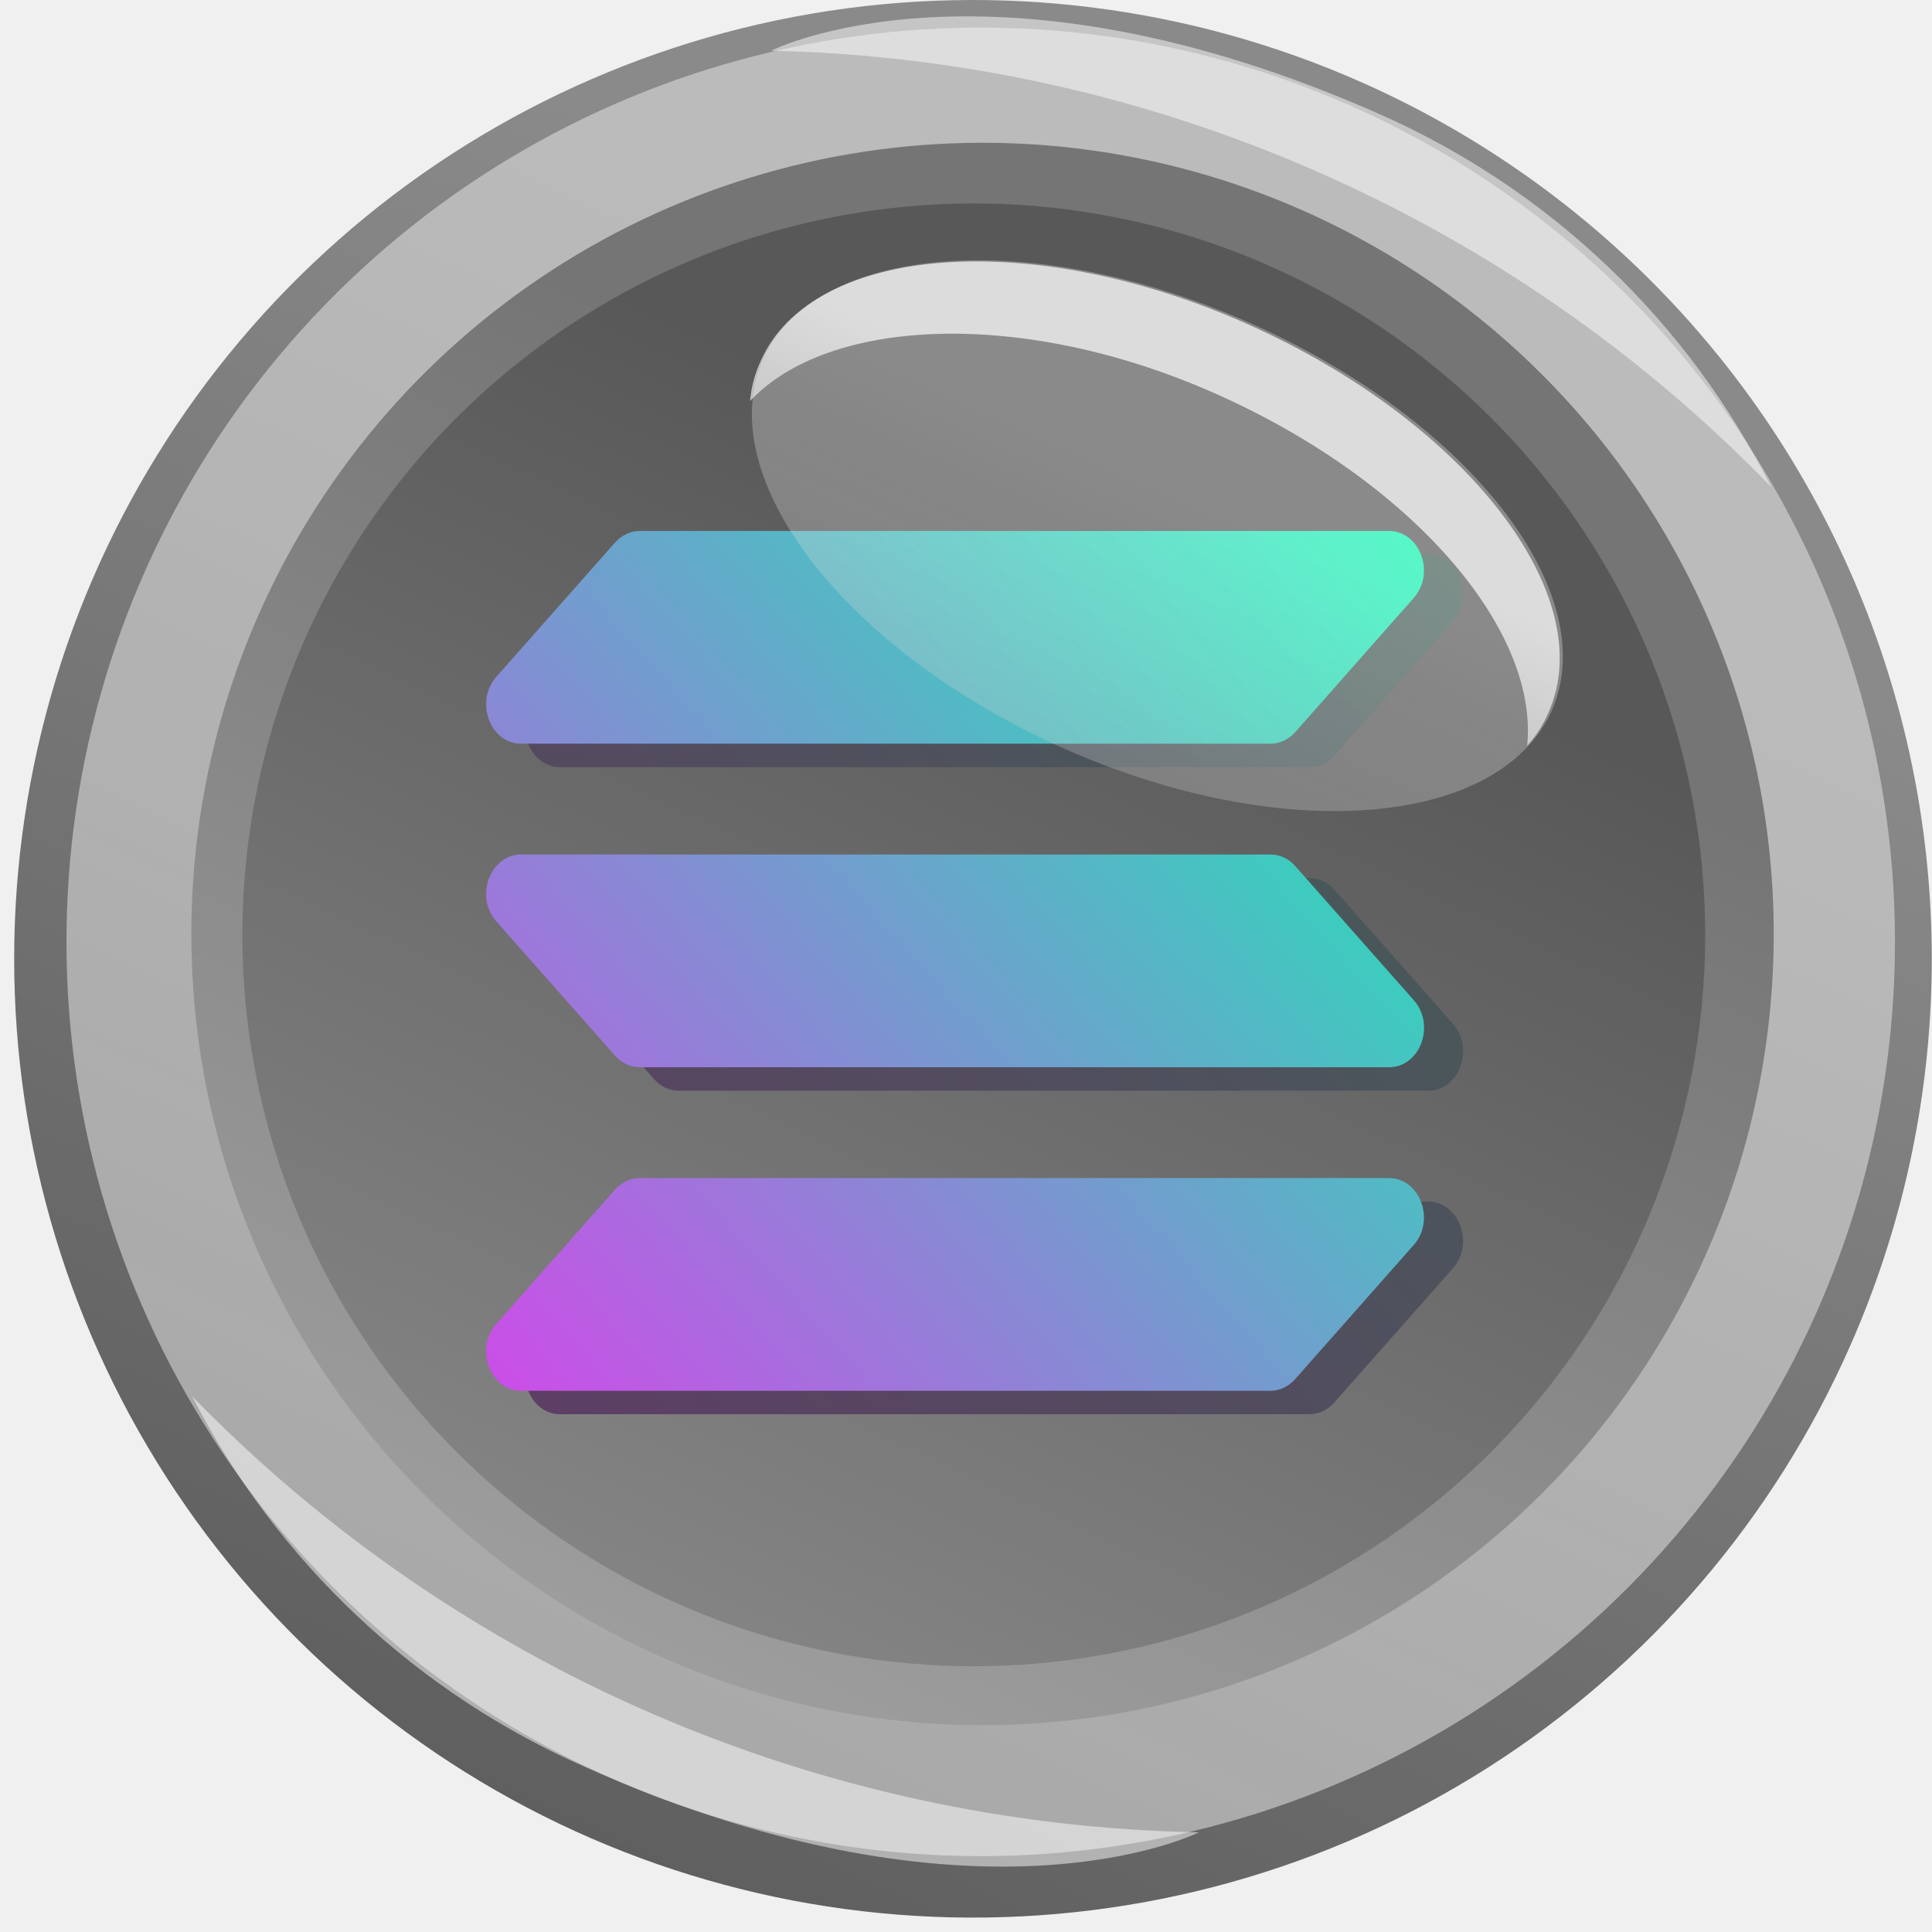
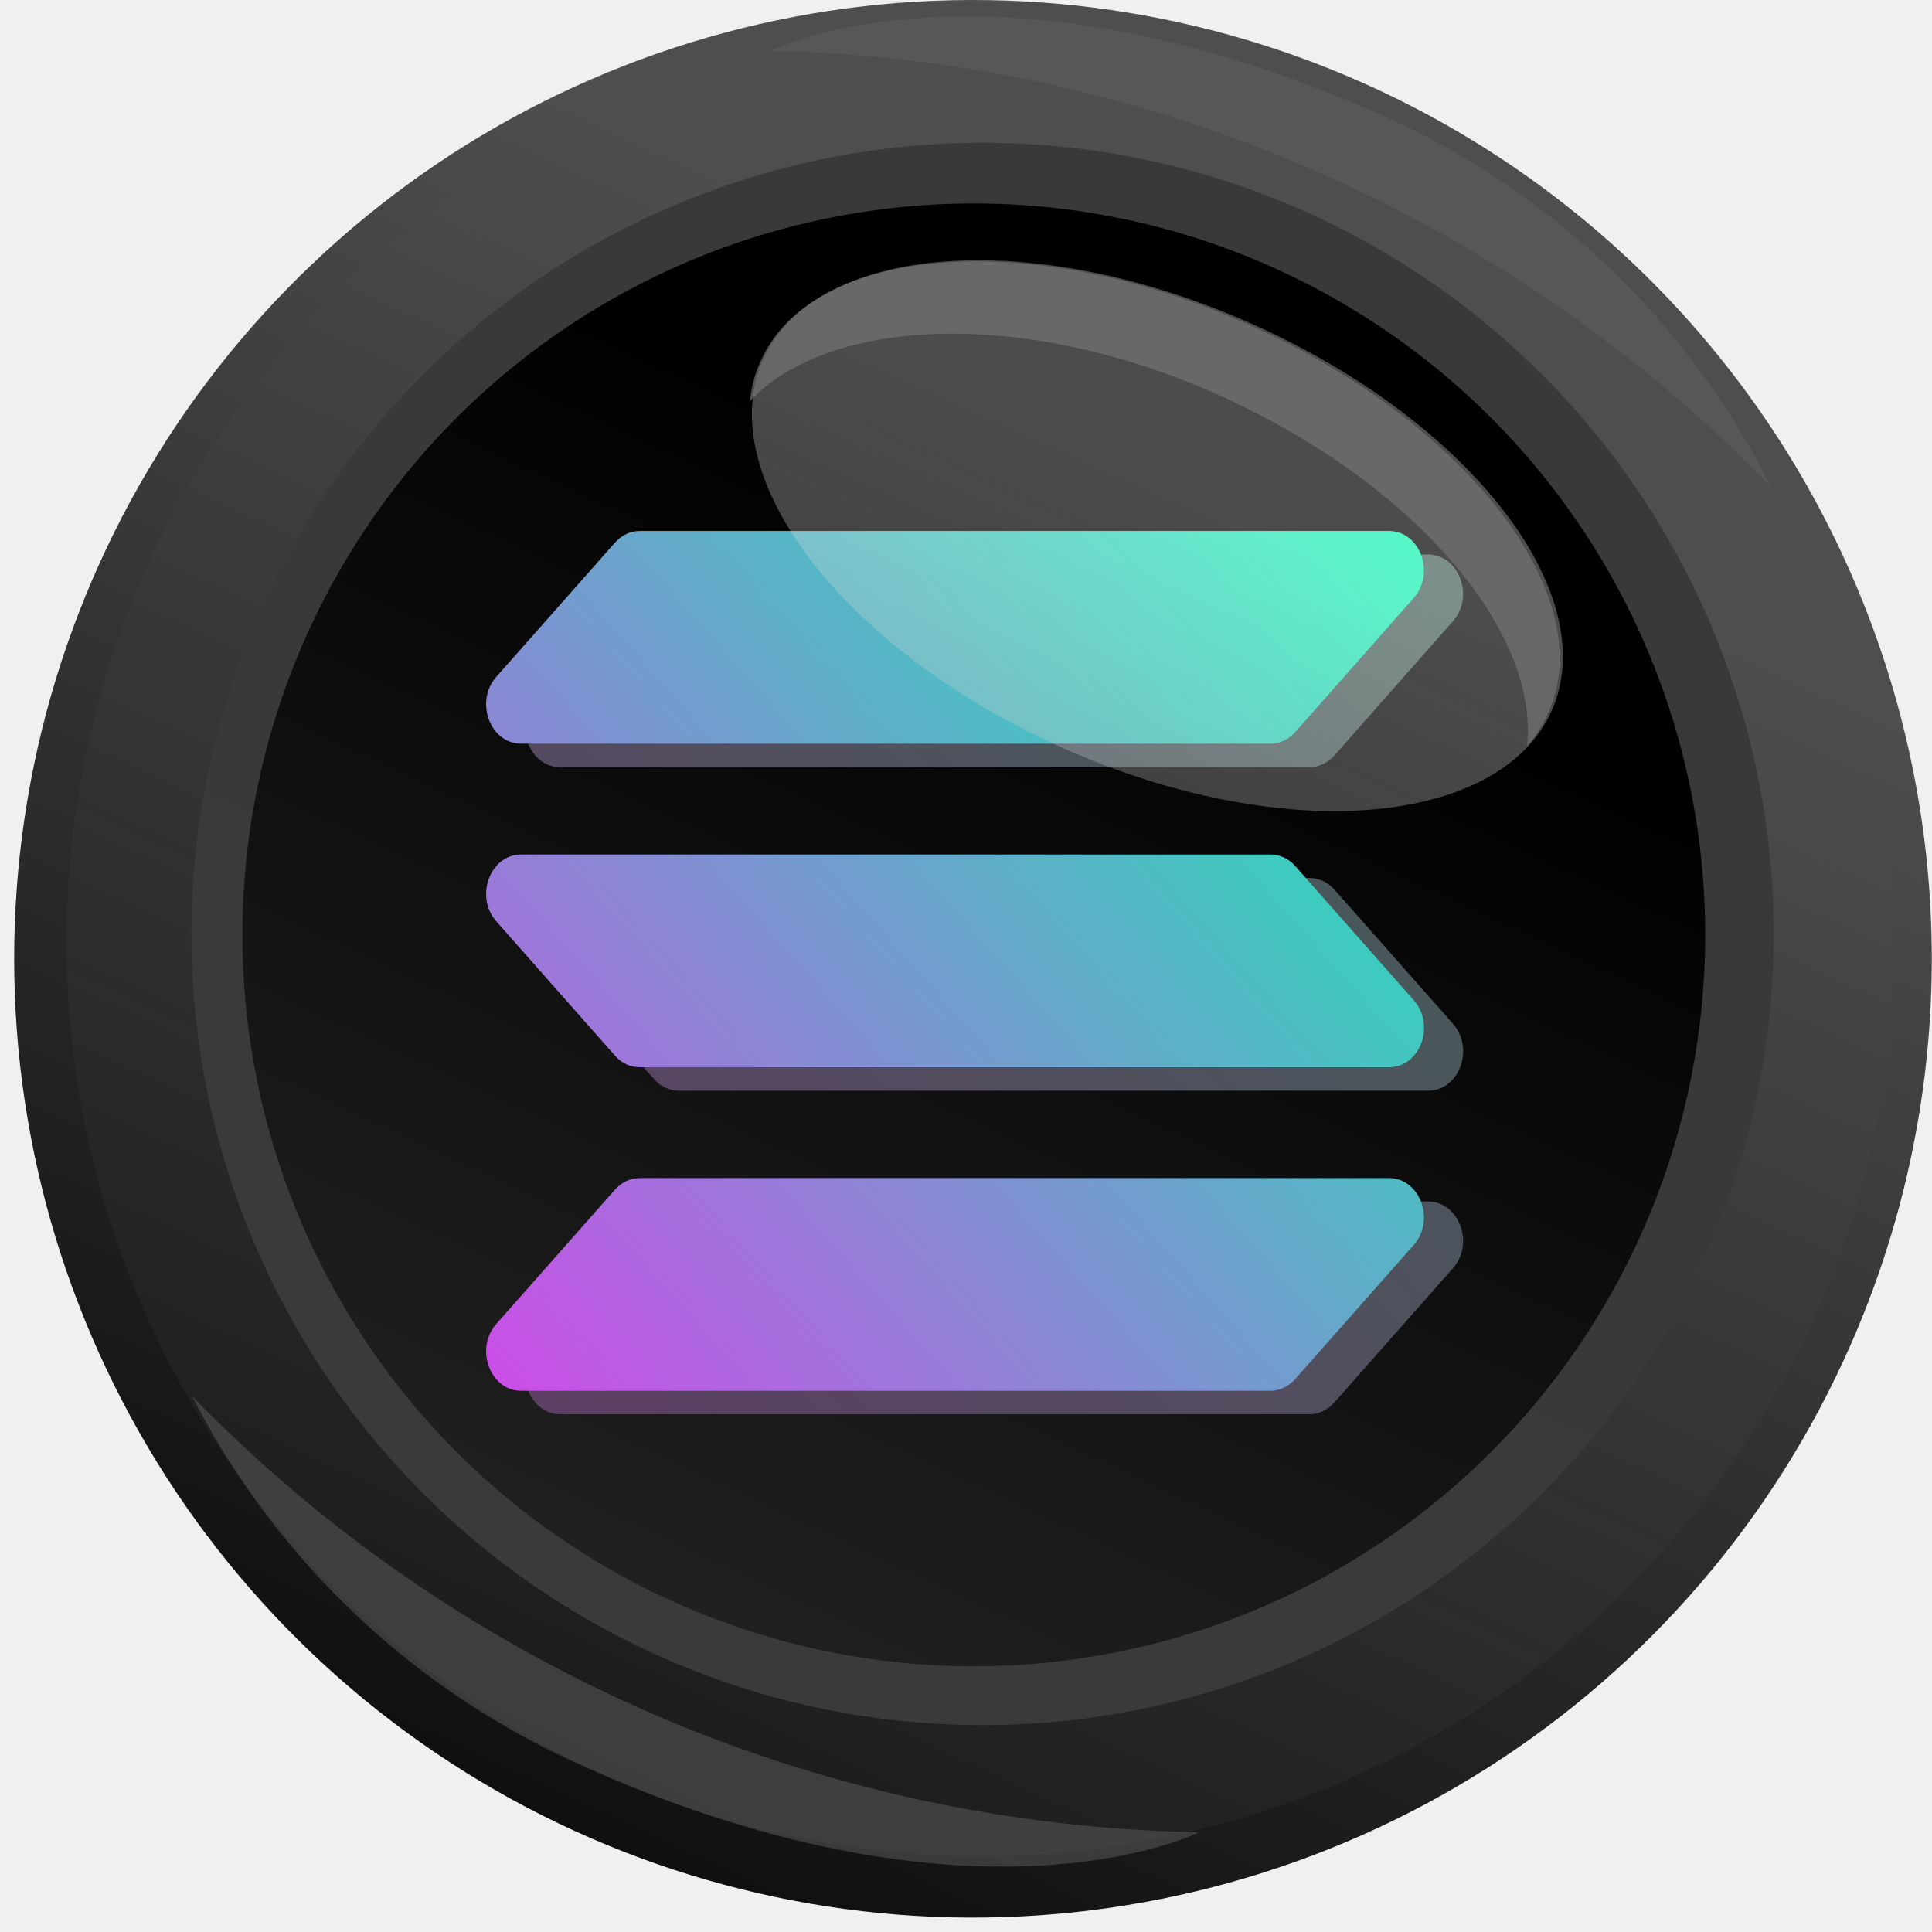
<svg xmlns="http://www.w3.org/2000/svg" width="48" height="48" viewBox="0 0 48 48" fill="none">
  <path d="M45.98 33.408C44.082 37.727 40.943 41.385 36.963 43.918C32.983 46.451 28.341 47.745 23.625 47.636C18.908 47.527 14.33 46.021 10.471 43.307C6.612 40.593 3.646 36.795 1.948 32.393C0.25 27.992 -0.102 23.185 0.935 18.583C1.973 13.981 4.353 9.79 7.775 6.543C11.197 3.295 15.506 1.137 20.156 0.341C24.806 -0.454 29.588 0.149 33.895 2.074C39.639 4.642 44.135 9.378 46.399 15.249C48.663 21.12 48.513 27.648 45.98 33.408Z" fill="url(#paint0_linear_328_77427)" />
-   <path style="mix-blend-mode:screen" d="M45.137 32.593C43.32 36.698 40.328 40.173 36.537 42.579C32.747 44.984 28.329 46.213 23.841 46.109C19.353 46.005 14.996 44.574 11.321 41.996C7.646 39.417 4.817 35.808 3.192 31.623C1.567 27.439 1.218 22.866 2.19 18.483C3.162 14.1 5.41 10.104 8.652 6.998C11.894 3.893 15.983 1.817 20.403 1.034C24.824 0.251 29.377 0.795 33.489 2.598C36.226 3.799 38.7 5.528 40.768 7.687C42.836 9.845 44.458 12.391 45.54 15.178C46.622 17.964 47.143 20.937 47.074 23.925C47.005 26.914 46.347 29.86 45.137 32.593Z" fill="url(#paint1_linear_328_77427)" />
+   <path d="M45.137 32.593C43.32 36.698 40.328 40.173 36.537 42.579C32.747 44.984 28.329 46.213 23.841 46.109C19.353 46.005 14.996 44.574 11.321 41.996C7.646 39.417 4.817 35.808 3.192 31.623C1.567 27.439 1.218 22.866 2.19 18.483C3.162 14.1 5.41 10.104 8.652 6.998C11.894 3.893 15.983 1.817 20.403 1.034C24.824 0.251 29.377 0.795 33.489 2.598C36.226 3.799 38.7 5.528 40.768 7.687C42.836 9.845 44.458 12.391 45.54 15.178C46.622 17.964 47.143 20.937 47.074 23.925C47.005 26.914 46.347 29.86 45.137 32.593Z" fill="url(#paint1_linear_328_77427)" style="mix-blend-mode:screen" />
  <path d="M42.37 31.195C40.789 34.748 38.19 37.752 34.902 39.827C31.614 41.902 27.785 42.956 23.898 42.854C20.011 42.753 16.242 41.501 13.066 39.257C9.891 37.013 7.453 33.878 6.059 30.248C4.666 26.618 4.381 22.656 5.239 18.864C6.097 15.072 8.061 11.62 10.882 8.943C13.703 6.267 17.253 4.488 21.086 3.83C24.918 3.173 28.859 3.666 32.41 5.248C37.171 7.369 40.895 11.294 42.762 16.16C44.63 21.026 44.489 26.434 42.37 31.195Z" fill="url(#paint2_linear_328_77427)" />
  <path d="M40.797 30.613C39.336 33.896 36.935 36.672 33.897 38.591C30.858 40.51 27.32 41.484 23.727 41.392C20.135 41.3 16.651 40.145 13.715 38.073C10.78 36.001 8.524 33.105 7.234 29.751C5.944 26.397 5.677 22.736 6.467 19.231C7.257 15.726 9.069 12.533 11.673 10.057C14.277 7.581 17.556 5.933 21.097 5.321C24.638 4.708 28.281 5.159 31.565 6.617C33.748 7.585 35.718 8.975 37.363 10.705C39.008 12.435 40.297 14.473 41.154 16.702C42.011 18.93 42.421 21.306 42.36 23.693C42.298 26.08 41.767 28.431 40.797 30.613Z" fill="url(#paint3_linear_328_77427)" />
-   <path opacity="0.5" d="M4.774 34.69C6.881 38.808 10.349 42.07 14.588 43.922C24.343 48.261 29.789 45.523 29.789 45.523C20.349 45.35 11.358 41.457 4.774 34.69Z" fill="white" />
-   <path opacity="0.5" d="M43.999 12.092C41.939 7.99 38.523 4.728 34.33 2.86C24.575 -1.479 19.158 1.259 19.158 1.259C28.54 1.468 37.462 5.359 43.999 12.092Z" fill="white" />
+   <path opacity="0.5" d="M4.774 34.69C6.881 38.808 10.349 42.07 14.588 43.922C24.343 48.261 29.789 45.523 29.789 45.523C20.349 45.35 11.358 41.457 4.774 34.69Z" fill="#5F5F5F" />
+   <path opacity="0.5" d="M43.999 12.092C41.939 7.99 38.523 4.728 34.33 2.86C24.575 -1.479 19.158 1.259 19.158 1.259C28.54 1.468 37.462 5.359 43.999 12.092Z" fill="#5F5F5F" />
  <path fill-rule="evenodd" clip-rule="evenodd" d="M13.919 21.813H32.537C32.77 21.813 32.992 21.917 33.153 22.102L36.098 25.434C36.641 26.049 36.255 27.098 35.482 27.098H16.865C16.631 27.098 16.41 26.994 16.249 26.809L13.304 23.477C12.756 22.862 13.147 21.813 13.919 21.813ZM13.304 17.396L16.249 14.064C16.414 13.879 16.635 13.775 16.865 13.775H35.478C36.251 13.775 36.641 14.824 36.094 15.438L33.153 18.77C32.988 18.956 32.766 19.06 32.537 19.06H13.919C13.147 19.06 12.756 18.011 13.304 17.396ZM36.094 31.515L33.148 34.847C32.984 35.032 32.762 35.136 32.533 35.136H13.919C13.147 35.136 12.756 34.087 13.304 33.473L16.249 30.141C16.414 29.955 16.635 29.851 16.865 29.851H35.478C36.251 29.851 36.641 30.9 36.094 31.515Z" fill="url(#paint4_linear_328_77427)" />
  <path fill-rule="evenodd" clip-rule="evenodd" d="M12.948 21.23H31.566C31.799 21.23 32.021 21.334 32.182 21.52L35.127 24.852C35.67 25.467 35.284 26.515 34.511 26.515H15.894C15.66 26.515 15.439 26.412 15.278 26.226L12.333 22.894C11.786 22.279 12.176 21.23 12.948 21.23ZM12.333 16.813L15.278 13.482C15.443 13.296 15.664 13.192 15.894 13.192H34.507C35.28 13.192 35.67 14.241 35.123 14.856L32.182 18.188C32.017 18.373 31.795 18.477 31.566 18.477H12.948C12.176 18.477 11.786 17.428 12.333 16.813ZM35.123 30.932L32.178 34.264C32.013 34.45 31.791 34.554 31.562 34.554H12.948C12.176 34.554 11.786 33.505 12.333 32.89L15.278 29.558C15.443 29.373 15.664 29.269 15.894 29.269H34.507C35.28 29.269 35.67 30.318 35.123 30.932Z" fill="url(#paint5_linear_328_77427)" />
  <path opacity="0.3" d="M38.554 17.654C37.243 20.566 31.827 21.003 26.41 18.586C20.994 16.169 17.674 11.859 18.955 8.947C20.237 6.035 25.682 5.627 31.099 8.044C36.515 10.461 39.835 14.742 38.554 17.654Z" fill="url(#paint6_linear_328_77427)" />
  <path opacity="0.7" d="M30.225 9.791C35.059 11.946 38.234 15.616 37.942 18.528C38.161 18.287 38.339 18.011 38.467 17.712C39.777 14.8 36.428 10.49 31.041 8.073C25.653 5.656 20.178 6.064 18.897 8.976C18.752 9.288 18.663 9.623 18.635 9.966C20.557 7.898 25.391 7.636 30.225 9.791Z" fill="url(#paint7_linear_328_77427)" />
  <defs>
    <linearGradient id="paint0_linear_328_77427" x1="11.505" y1="44.449" x2="28.05" y2="8.929" gradientUnits="userSpaceOnUse">
-       <stop stop-color="#5F5F5F" />
-       <stop offset="1" stop-color="#8A8A8A" />
+       <stop stop-color="#0F0F0F" />
+       <stop offset="1" stop-color="#4E4E4E" />
    </linearGradient>
    <linearGradient id="paint1_linear_328_77427" x1="12.079" y1="43.177" x2="27.845" y2="9.315" gradientUnits="userSpaceOnUse">
-       <stop stop-color="#737373" />
-       <stop offset="0.99" stop-color="#6B6B6B" />
+       <stop stop-color="#0A0A0A" />
+       <stop offset="0.99" />
    </linearGradient>
    <linearGradient id="paint2_linear_328_77427" x1="13.281" y1="40.435" x2="26.918" y2="11.161" gradientUnits="userSpaceOnUse">
-       <stop stop-color="#9E9E9E" />
-       <stop offset="0.95" stop-color="#757575" />
+       <stop stop-color="#3A3A3A" />
+       <stop offset="0.95" stop-color="#393939" />
    </linearGradient>
    <linearGradient id="paint3_linear_328_77427" x1="13.617" y1="39.407" x2="26.247" y2="12.293" gradientUnits="userSpaceOnUse">
-       <stop stop-color="#858585" />
-       <stop offset="1" stop-color="#585858" />
+       <stop stop-color="#212121" />
+       <stop offset="1" />
    </linearGradient>
    <linearGradient id="paint4_linear_328_77427" x1="14.375" y1="36.056" x2="37.418" y2="15.547" gradientUnits="userSpaceOnUse">
      <stop stop-color="#5D3E64" />
      <stop offset="1" stop-color="#445F57" />
    </linearGradient>
    <linearGradient id="paint5_linear_328_77427" x1="13.404" y1="35.473" x2="36.447" y2="14.964" gradientUnits="userSpaceOnUse">
      <stop stop-color="#CB4EE8" />
      <stop offset="1" stop-color="#10F4B1" />
    </linearGradient>
    <linearGradient id="paint6_linear_328_77427" x1="22.671" y1="20.087" x2="26.767" y2="10.998" gradientUnits="userSpaceOnUse">
      <stop stop-color="#B9B9B9" />
      <stop offset="0.99" stop-color="white" />
    </linearGradient>
    <linearGradient id="paint7_linear_328_77427" x1="24.55" y1="15.705" x2="26.95" y2="10.379" gradientUnits="userSpaceOnUse">
-       <stop stop-color="#D0D0D0" />
-       <stop offset="0.99" stop-color="white" />
+       <stop stop-color="#767676" />
+       <stop offset="0.99" stop-color="#737373" />
    </linearGradient>
  </defs>
</svg>
